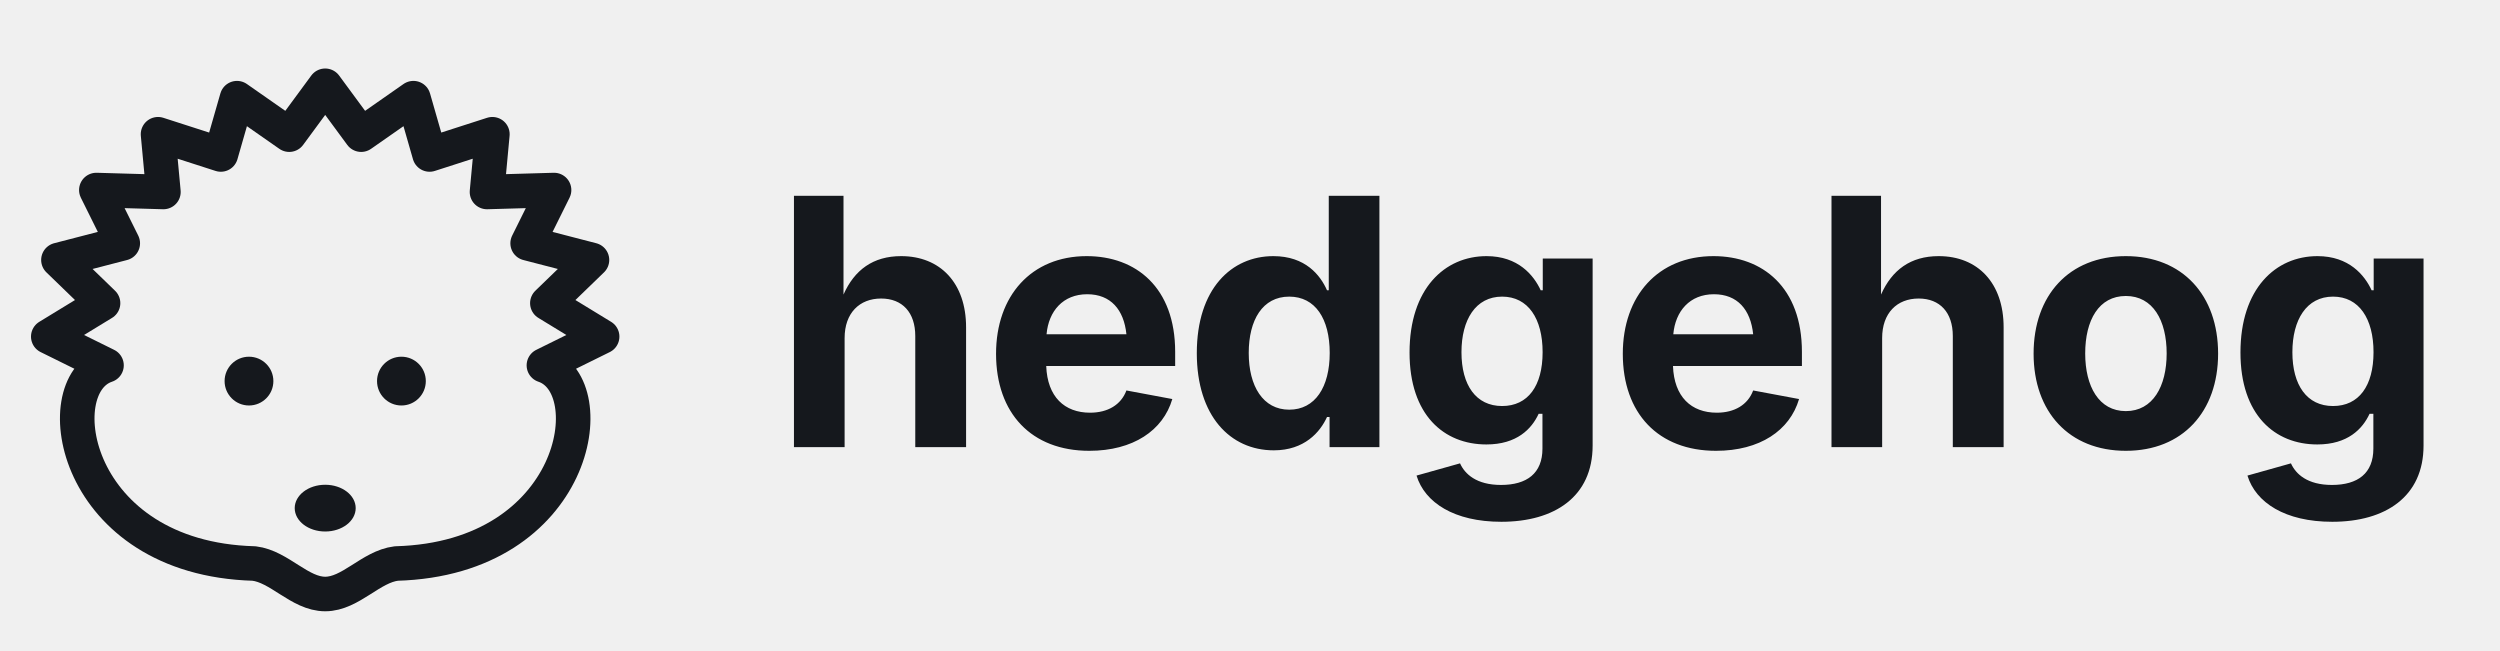
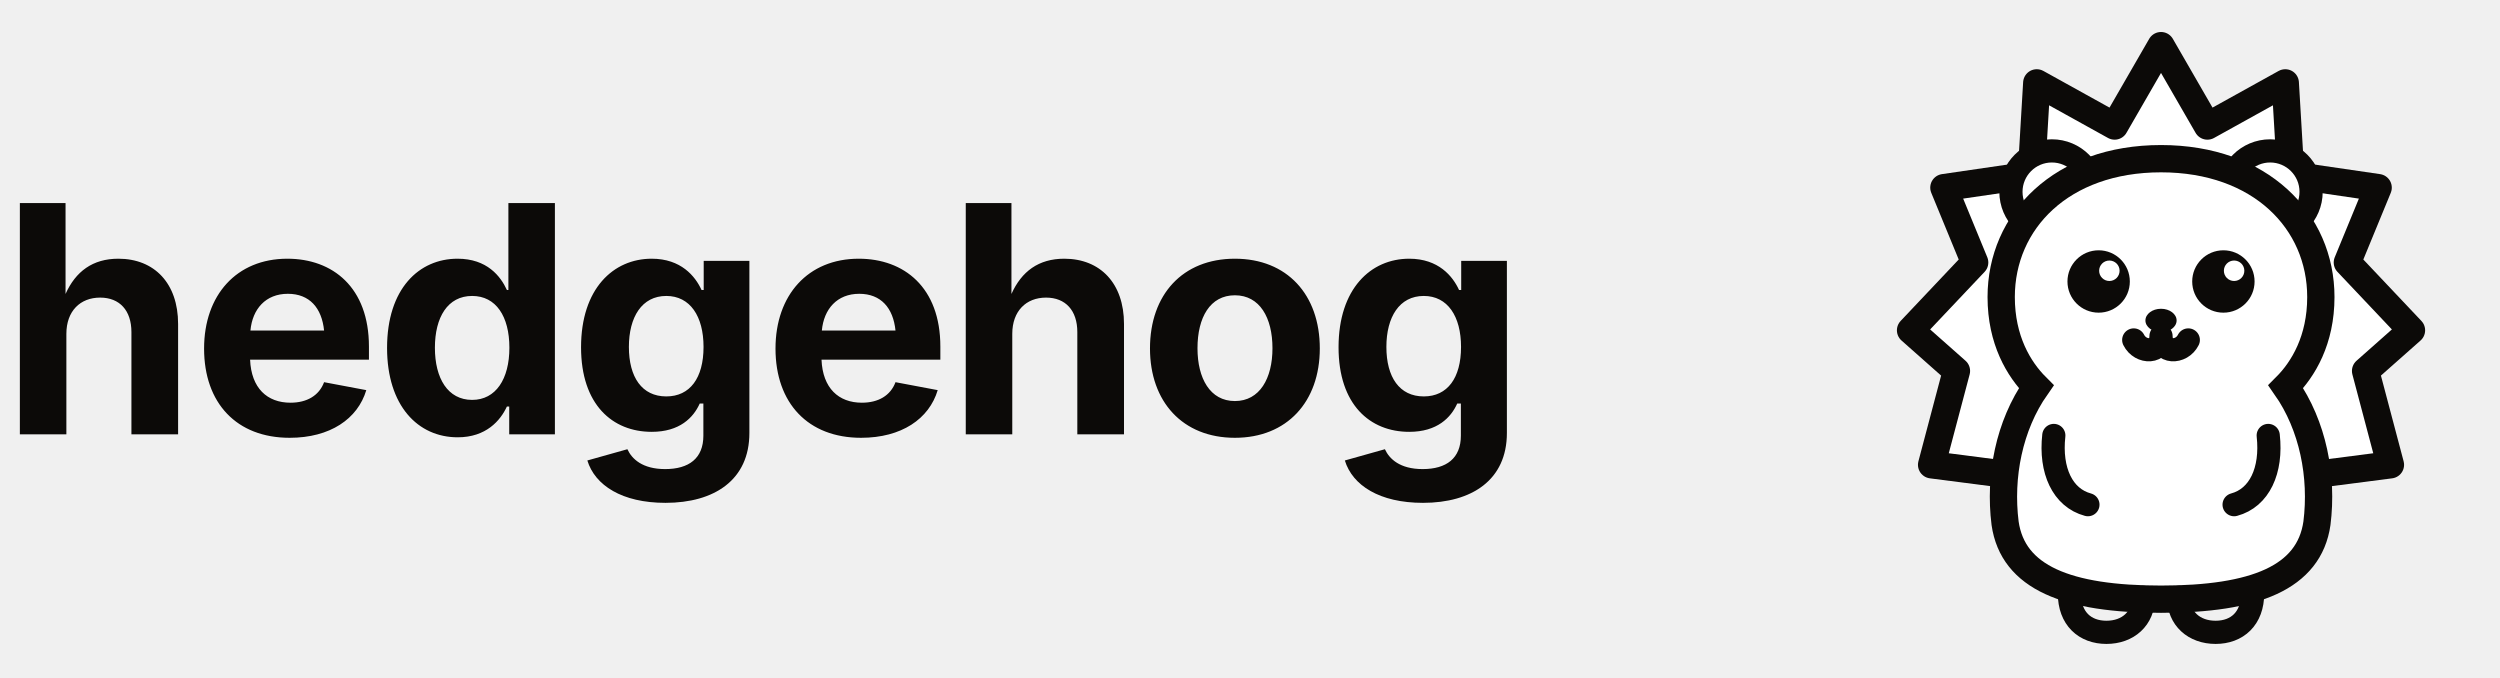
- <svg xmlns="http://www.w3.org/2000/svg" viewBox="0 0 246 64" fill="none">
-   <path d="M10.48 35.95 L4.75 33.12 L10.14 29.83 L5.75 25.58 L12.08 23.94 L9.48 18.7 L16.08 18.89 L15.55 13.21 L21.73 15.2 L23.32 9.66 L28.46 13.25 L32 8.44 L35.54 13.25 L40.68 9.66 L42.27 15.2 L48.45 13.21 L47.92 18.89 L54.52 18.7 L51.92 23.94 L58.25 25.58 L53.86 29.83 L59.25 33.12 L53.52 35.95 C59.52 37.95 56.82 54.95 39 55.45 C36.5 55.75 34.5 58.45 32 58.45 C29.5 58.45 27.5 55.75 25 55.45 C7.18 54.95 4.48 37.95 10.48 35.95 Z" stroke="#15181d" stroke-width="3.4" stroke-linejoin="round" stroke-linecap="round" />
-   <circle cx="24.5" cy="37.5" r="2.4" fill="#15181d" />
-   <circle cx="39.5" cy="37.5" r="2.4" fill="#15181d" />
-   <ellipse cx="32" cy="50" rx="3" ry="2.3" fill="#15181d" />
-   <text x="76" y="44" font-family="Inter, system-ui, -apple-system, Segoe UI, sans-serif" font-size="34" font-weight="700" letter-spacing="-0.5" fill="#15181d">hedgehog</text>
+ <svg xmlns="http://www.w3.org/2000/svg" viewBox="0 0 236 64" width="236" height="64">
+   <text x="0" y="41" font-family="Inter, 'Helvetica Neue', Arial, sans-serif" font-size="30" font-weight="700" letter-spacing="-0.6" fill="#0c0a08">hedgehog</text>
+   <svg x="172" y="0" width="64" height="64" viewBox="0 0 64 64">
+     <g transform="translate(32 32) scale(0.92) translate(-32 -30.5)" fill="none">
+       <path d="M18.76 44.74 L8.46 43.41 L11.01 33.78 L6.30 29.61 L12.88 22.65 L9.72 14.97 L18.69 13.66 L19.25 4.22 L27.24 8.65 L32.00 0.40 L36.76 8.65 L44.75 4.22 L45.31 13.66 L54.28 14.97 L51.12 22.65 L57.70 29.61 L52.99 33.78 L55.54 43.41 L45.24 44.74 L40 48 L24 48 Z" fill="#ffffff" stroke="#0c0a08" stroke-width="2.8" stroke-linejoin="round" />
+       <circle cx="20.8" cy="15.4" r="4.2" fill="#ffffff" stroke="#0c0a08" stroke-width="2.38" />
+       <circle cx="43.2" cy="15.4" r="4.2" fill="#ffffff" stroke="#0c0a08" stroke-width="2.38" />
+       <path d="M32 12C42.2 12 48.4 18.4 48.4 26.2C48.4 30.6 46.6 33.6 44.8 35.4C47.6 39.4 48.6 44.6 48 49.4C47.2 55 41.6 57.2 32 57.2C22.4 57.2 16.8 55 16 49.4C15.4 44.6 16.4 39.4 19.2 35.4C17.4 33.6 15.6 30.6 15.6 26.2C15.6 18.4 21.8 12 32 12Z" fill="#ffffff" stroke="#0c0a08" stroke-width="2.8" />
+       <circle cx="25.6" cy="24.6" r="3.2" fill="#0c0a08" />
+       <circle cx="38.4" cy="24.6" r="3.2" fill="#0c0a08" />
+       <circle cx="26.7" cy="23.5" r="1.05" fill="#ffffff" />
+       <circle cx="39.5" cy="23.5" r="1.05" fill="#ffffff" />
+       <ellipse cx="32" cy="28.6" rx="1.6" ry="1.2" fill="#0c0a08" />
+       <path d="M29.2 30.6c.7 1.4 2.8 1.4 2.8-.4 0 1.8 2.1 1.8 2.8.4" stroke="#0c0a08" stroke-width="2.38" stroke-linecap="round" stroke-linejoin="round" />
+       <path d="M21 40.4c-.4 3.6.9 6.4 3.5 7.1M43 40.4c.4 3.6-.9 6.4-3.5 7.1M22.6 56.6c0 2.6 1.6 4 3.8 4s3.8-1.4 3.8-3.6M41.4 56.6c0 2.6-1.6 4-3.8 4s-3.8-1.4-3.8-3.6" stroke="#0c0a08" stroke-width="2.38" stroke-linecap="round" />
+     </g>
+   </svg>
</svg>
